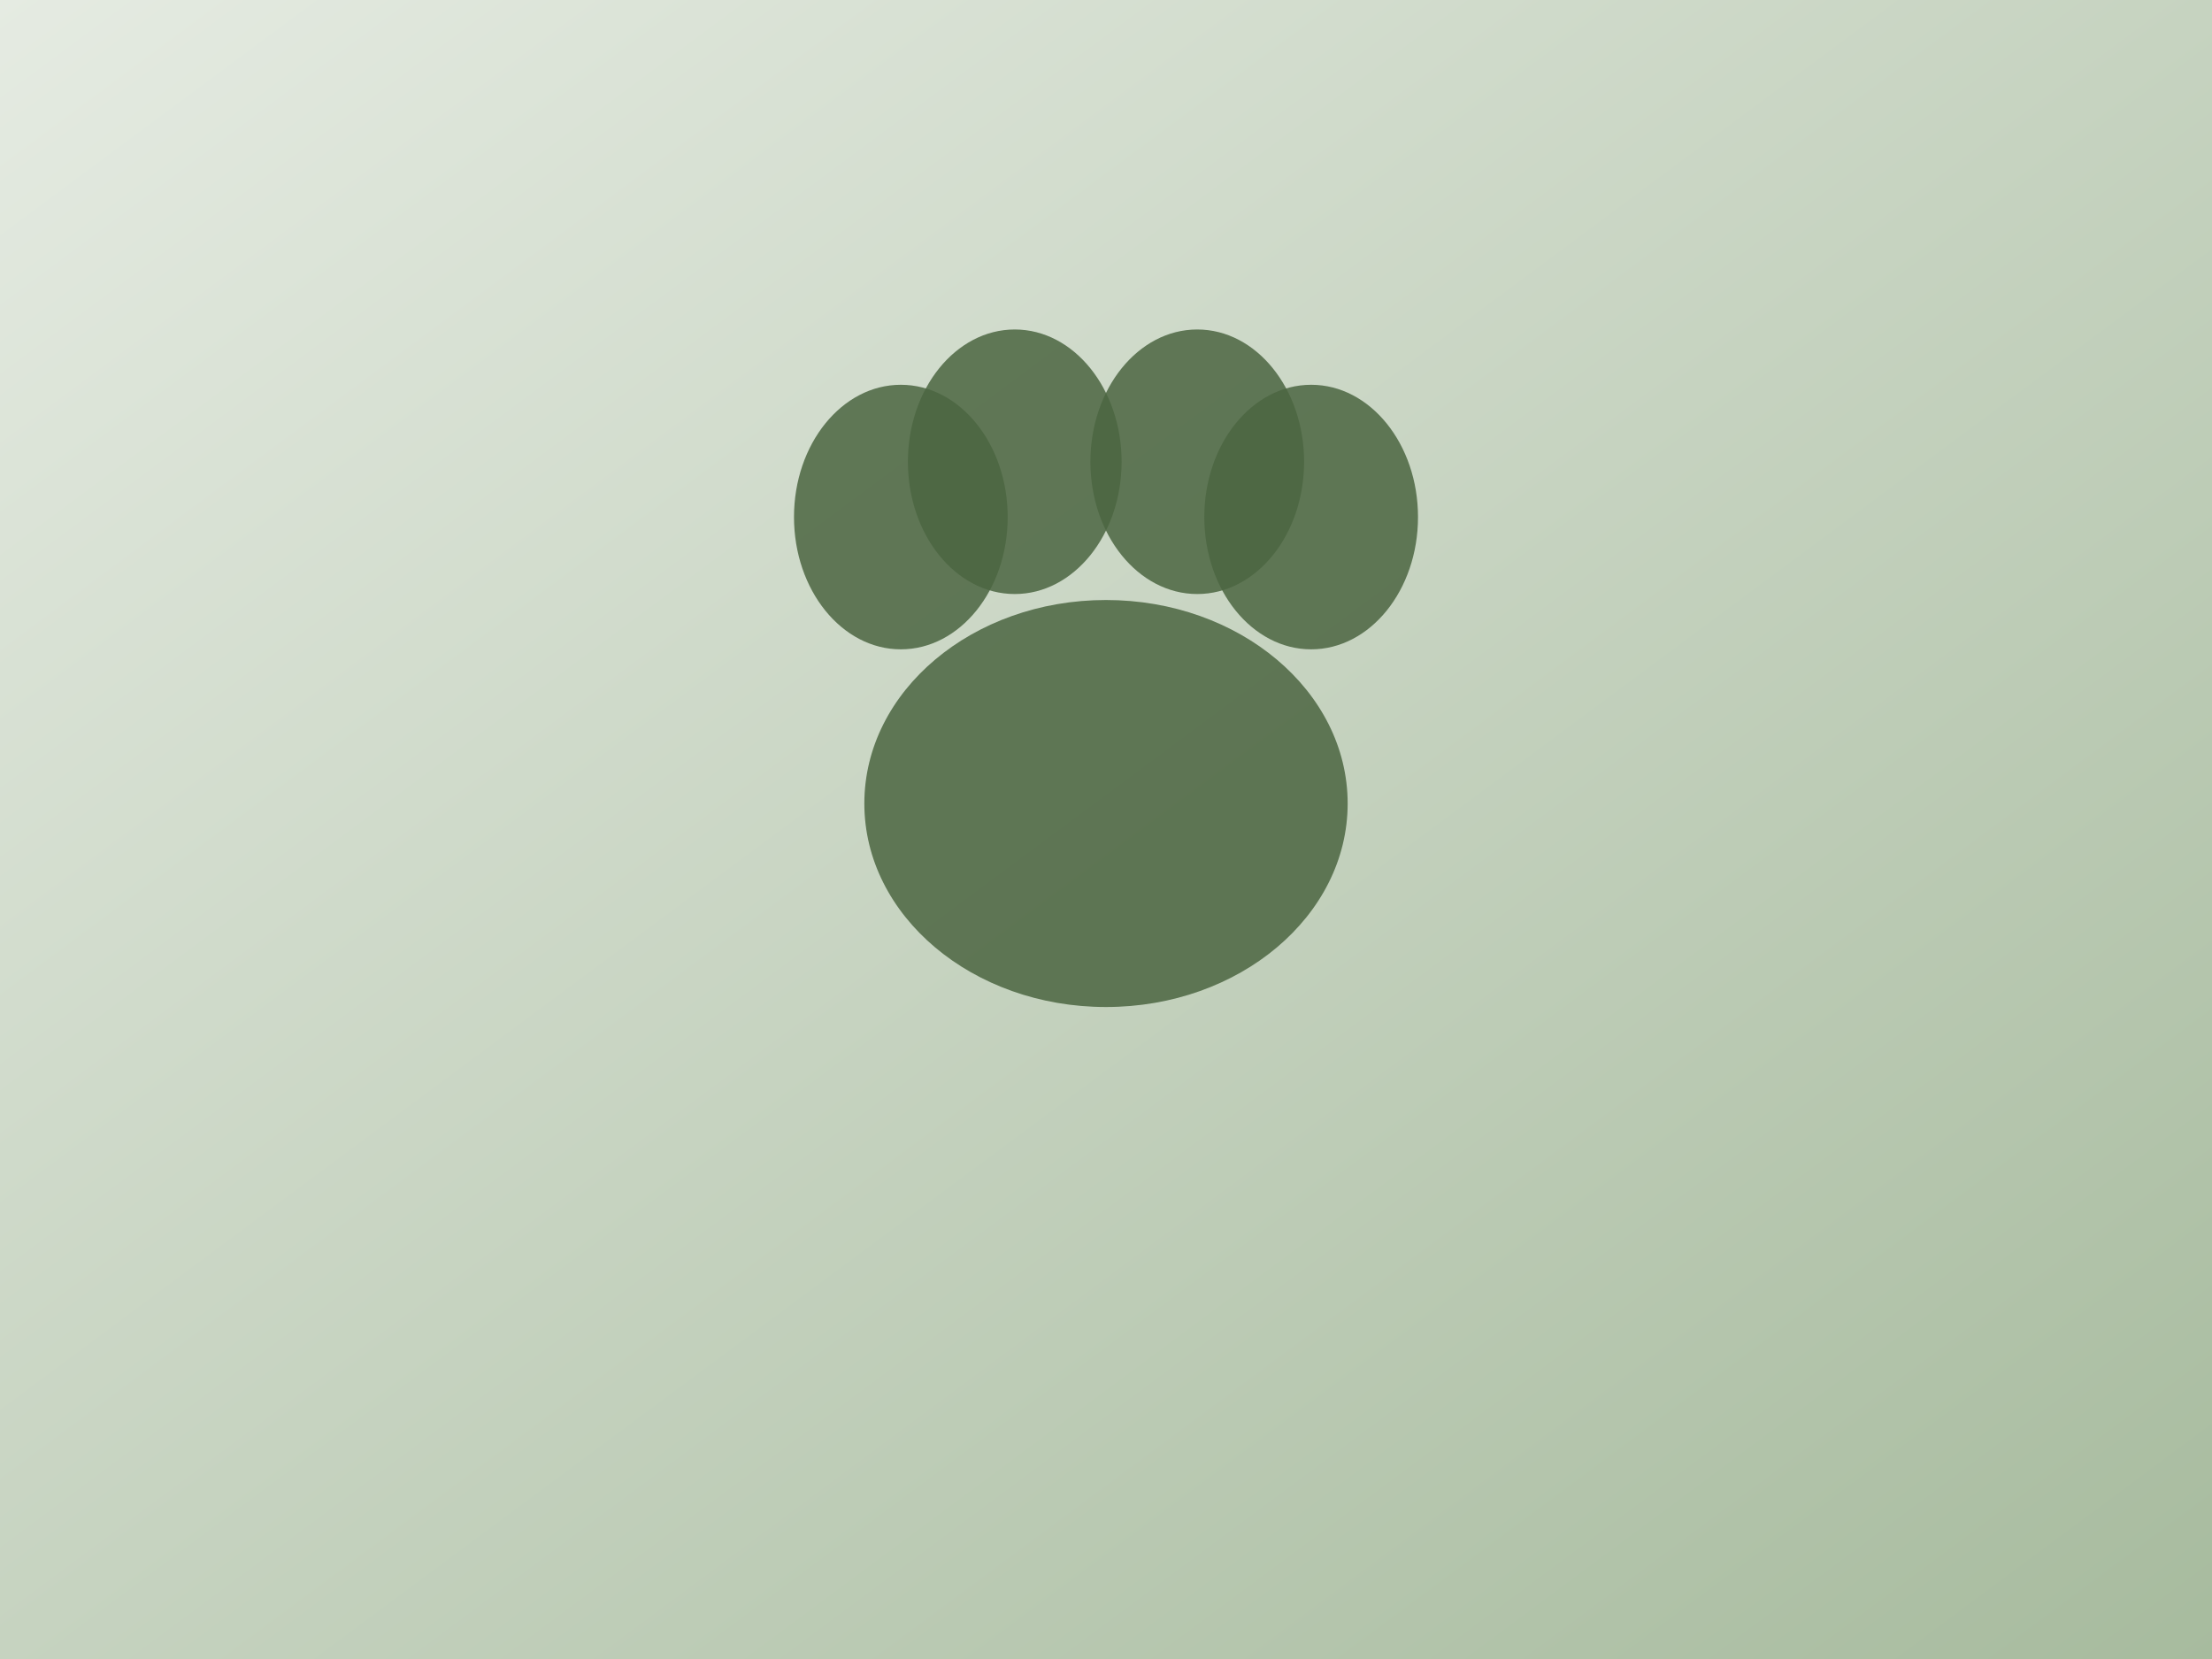
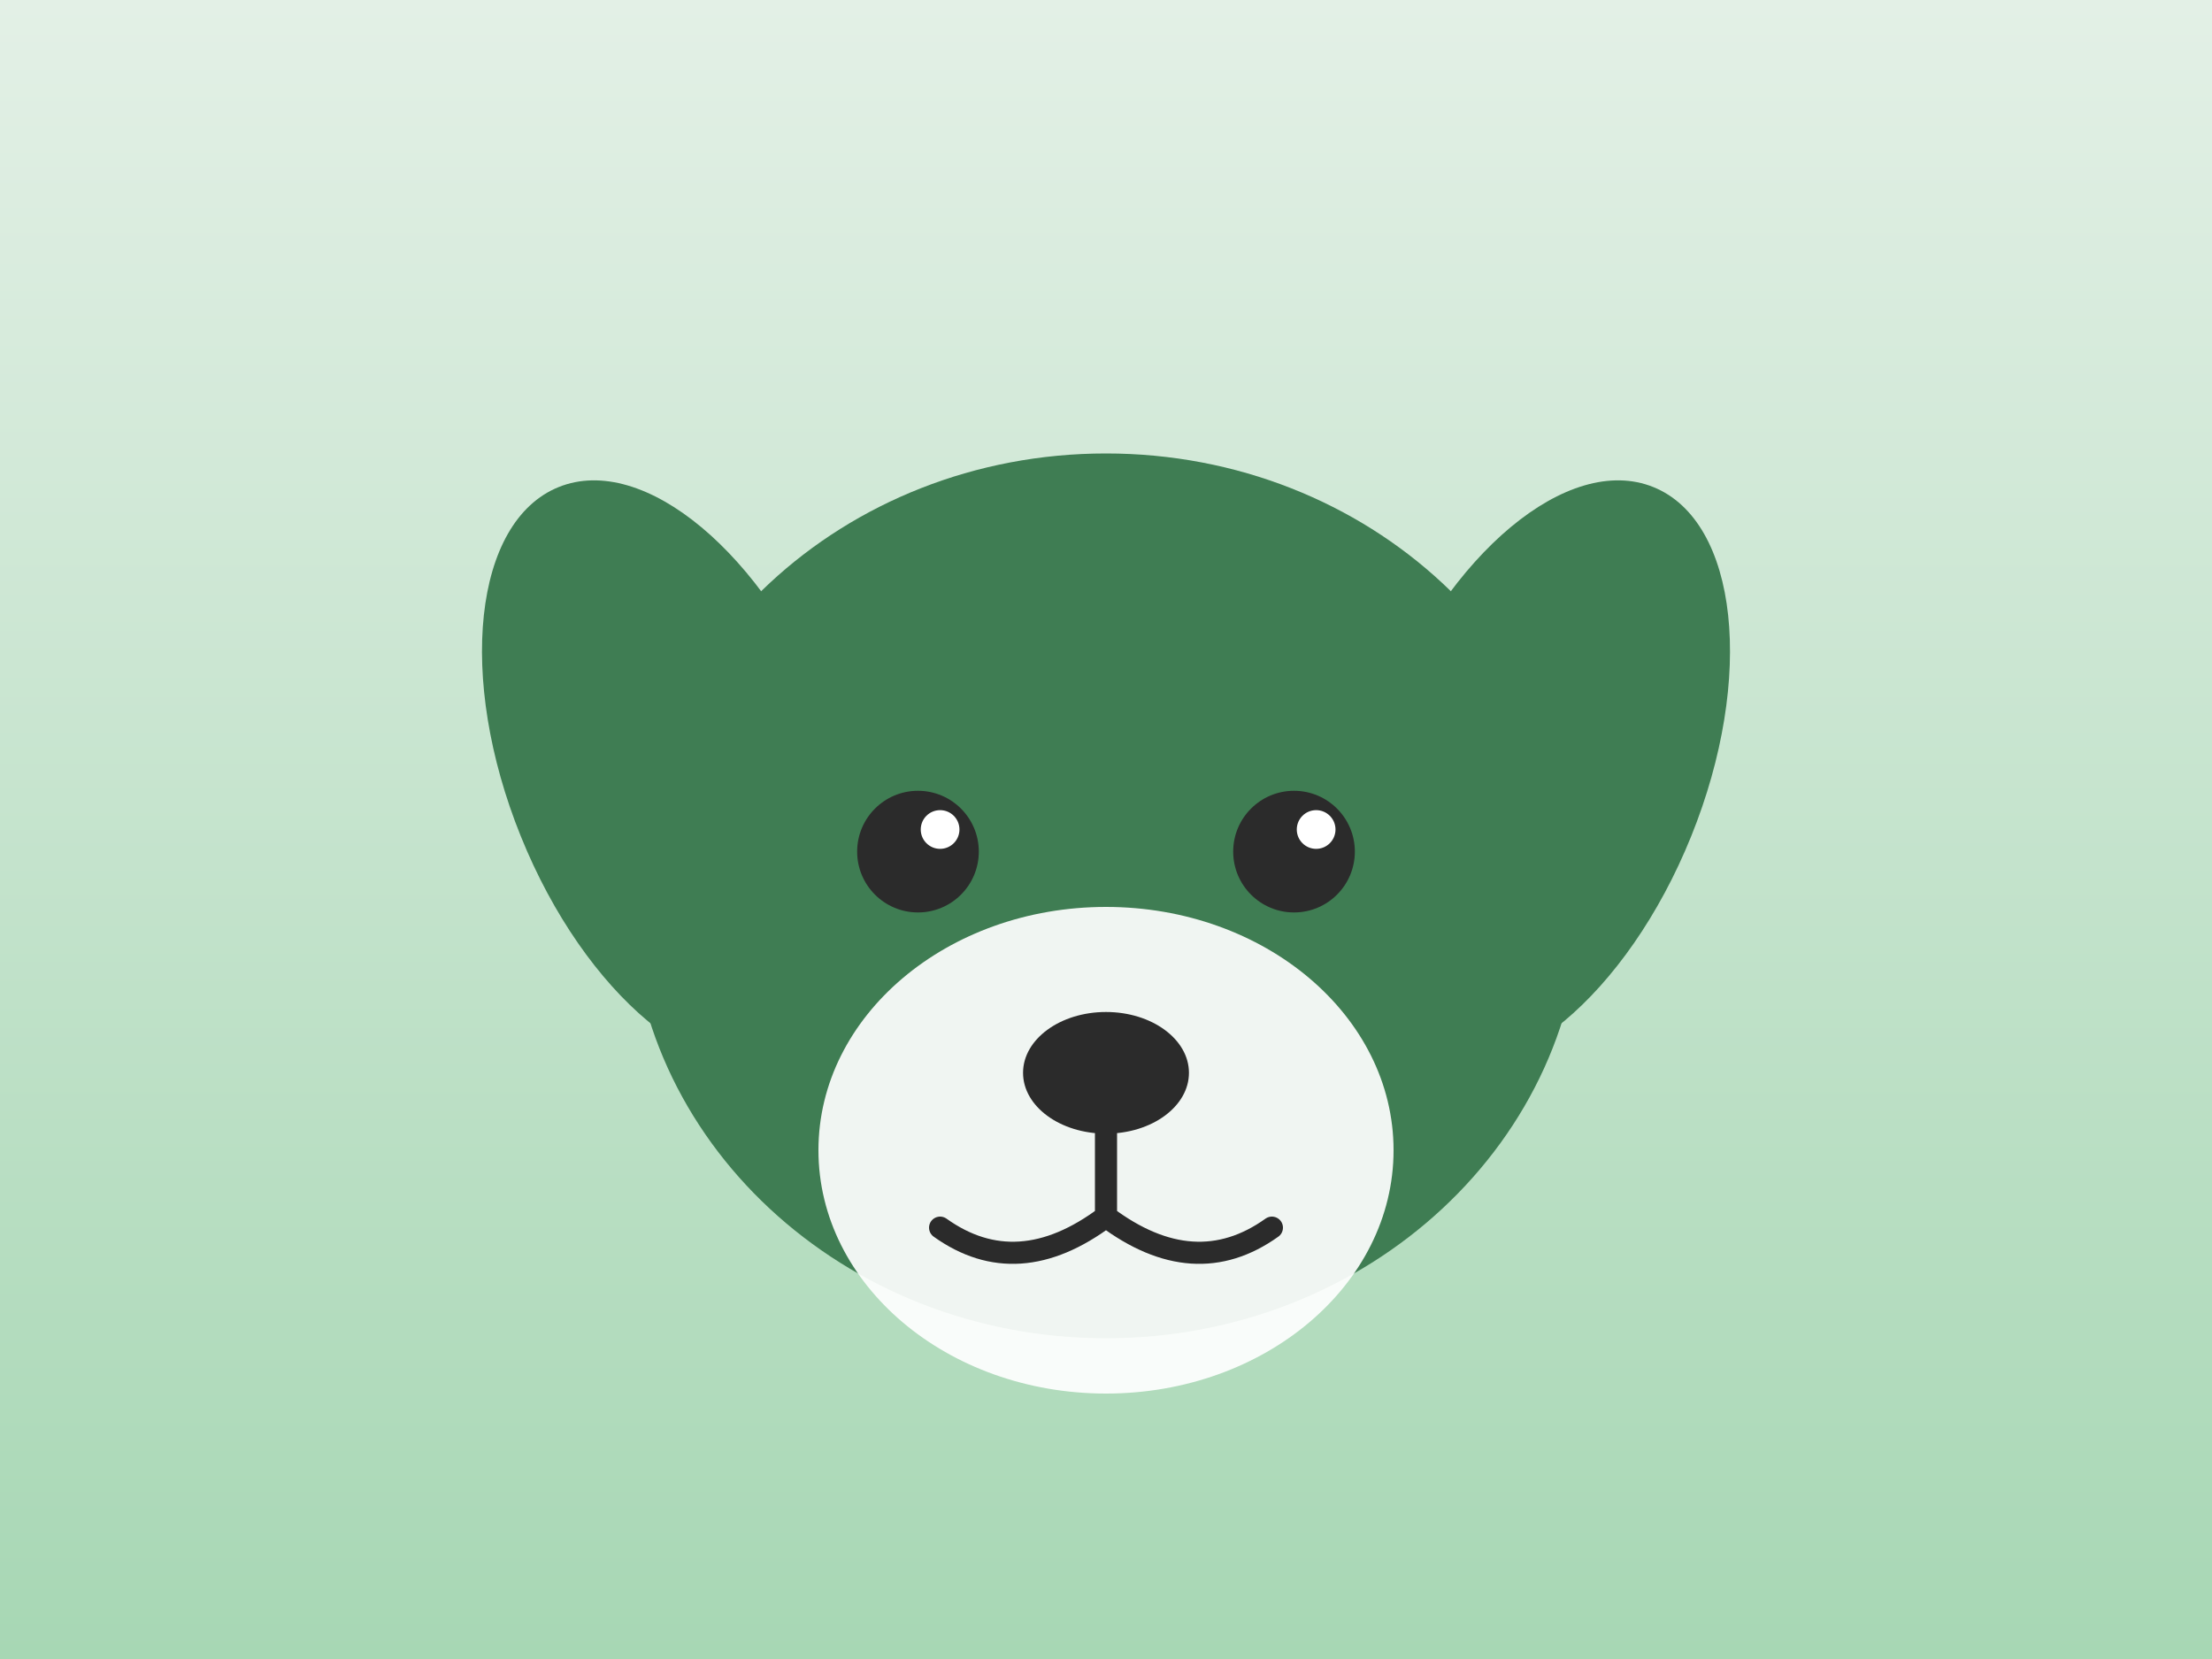
- <svg xmlns="http://www.w3.org/2000/svg" viewBox="0 0 400 300" width="400" height="300" role="img" aria-label="Foto de perro no disponible">
+ <svg xmlns="http://www.w3.org/2000/svg" viewBox="0 0 400 300" width="400" height="300" role="img" aria-label="Foto de perro de muestra">
  <defs>
-     <linearGradient id="g2" x1="0" y1="0" x2="1" y2="1">
-       <stop offset="0" stop-color="#e5ebe2" />
-       <stop offset="1" stop-color="#a7bb9e" />
+     <linearGradient id="bg" x1="0" y1="0" x2="0" y2="1">
+       <stop offset="0" stop-color="#e3f0e6" />
+       <stop offset="1" stop-color="#a7d7b4" />
    </linearGradient>
  </defs>
-   <rect width="400" height="300" fill="url(#g2)" />
-   <ellipse cx="200" cy="145.3" rx="43.7" ry="36.8" fill="#4b6541" opacity="0.85" />
-   <ellipse cx="162.9" cy="93.5" rx="19.32" ry="23.92" fill="#4b6541" opacity="0.85" />
-   <ellipse cx="183.5" cy="83.5" rx="19.32" ry="23.92" fill="#4b6541" opacity="0.85" />
-   <ellipse cx="216.5" cy="83.5" rx="19.32" ry="23.92" fill="#4b6541" opacity="0.85" />
-   <ellipse cx="237.1" cy="93.5" rx="19.32" ry="23.92" fill="#4b6541" opacity="0.85" />
+   <rect width="400" height="300" fill="url(#bg)" />
+   <g transform="translate(200,168)">
+     <ellipse cx="-78" cy="-28" rx="30" ry="56" fill="#3f7d53" transform="rotate(-22 -78 -28)" />
+     <ellipse cx="78" cy="-28" rx="30" ry="56" fill="#3f7d53" transform="rotate(22 78 -28)" />
+     <ellipse cx="0" cy="-6" rx="86" ry="80" fill="#3f7d53" />
+     <ellipse cx="0" cy="40" rx="52" ry="44" fill="#fff" opacity="0.92" />
+     <circle cx="-34" cy="-14" r="11" fill="#2b2b2b" />
+     <circle cx="34" cy="-14" r="11" fill="#2b2b2b" />
+     <circle cx="-30" cy="-18" r="3.5" fill="#fff" />
+     <circle cx="38" cy="-18" r="3.5" fill="#fff" />
+     <ellipse cx="0" cy="26" rx="15" ry="11" fill="#2b2b2b" />
+     <path d="M0 37 V52 M0 52 q-16 12 -30 2 M0 52 q16 12 30 2" stroke="#2b2b2b" stroke-width="4" fill="none" stroke-linecap="round" />
+   </g>
</svg>
